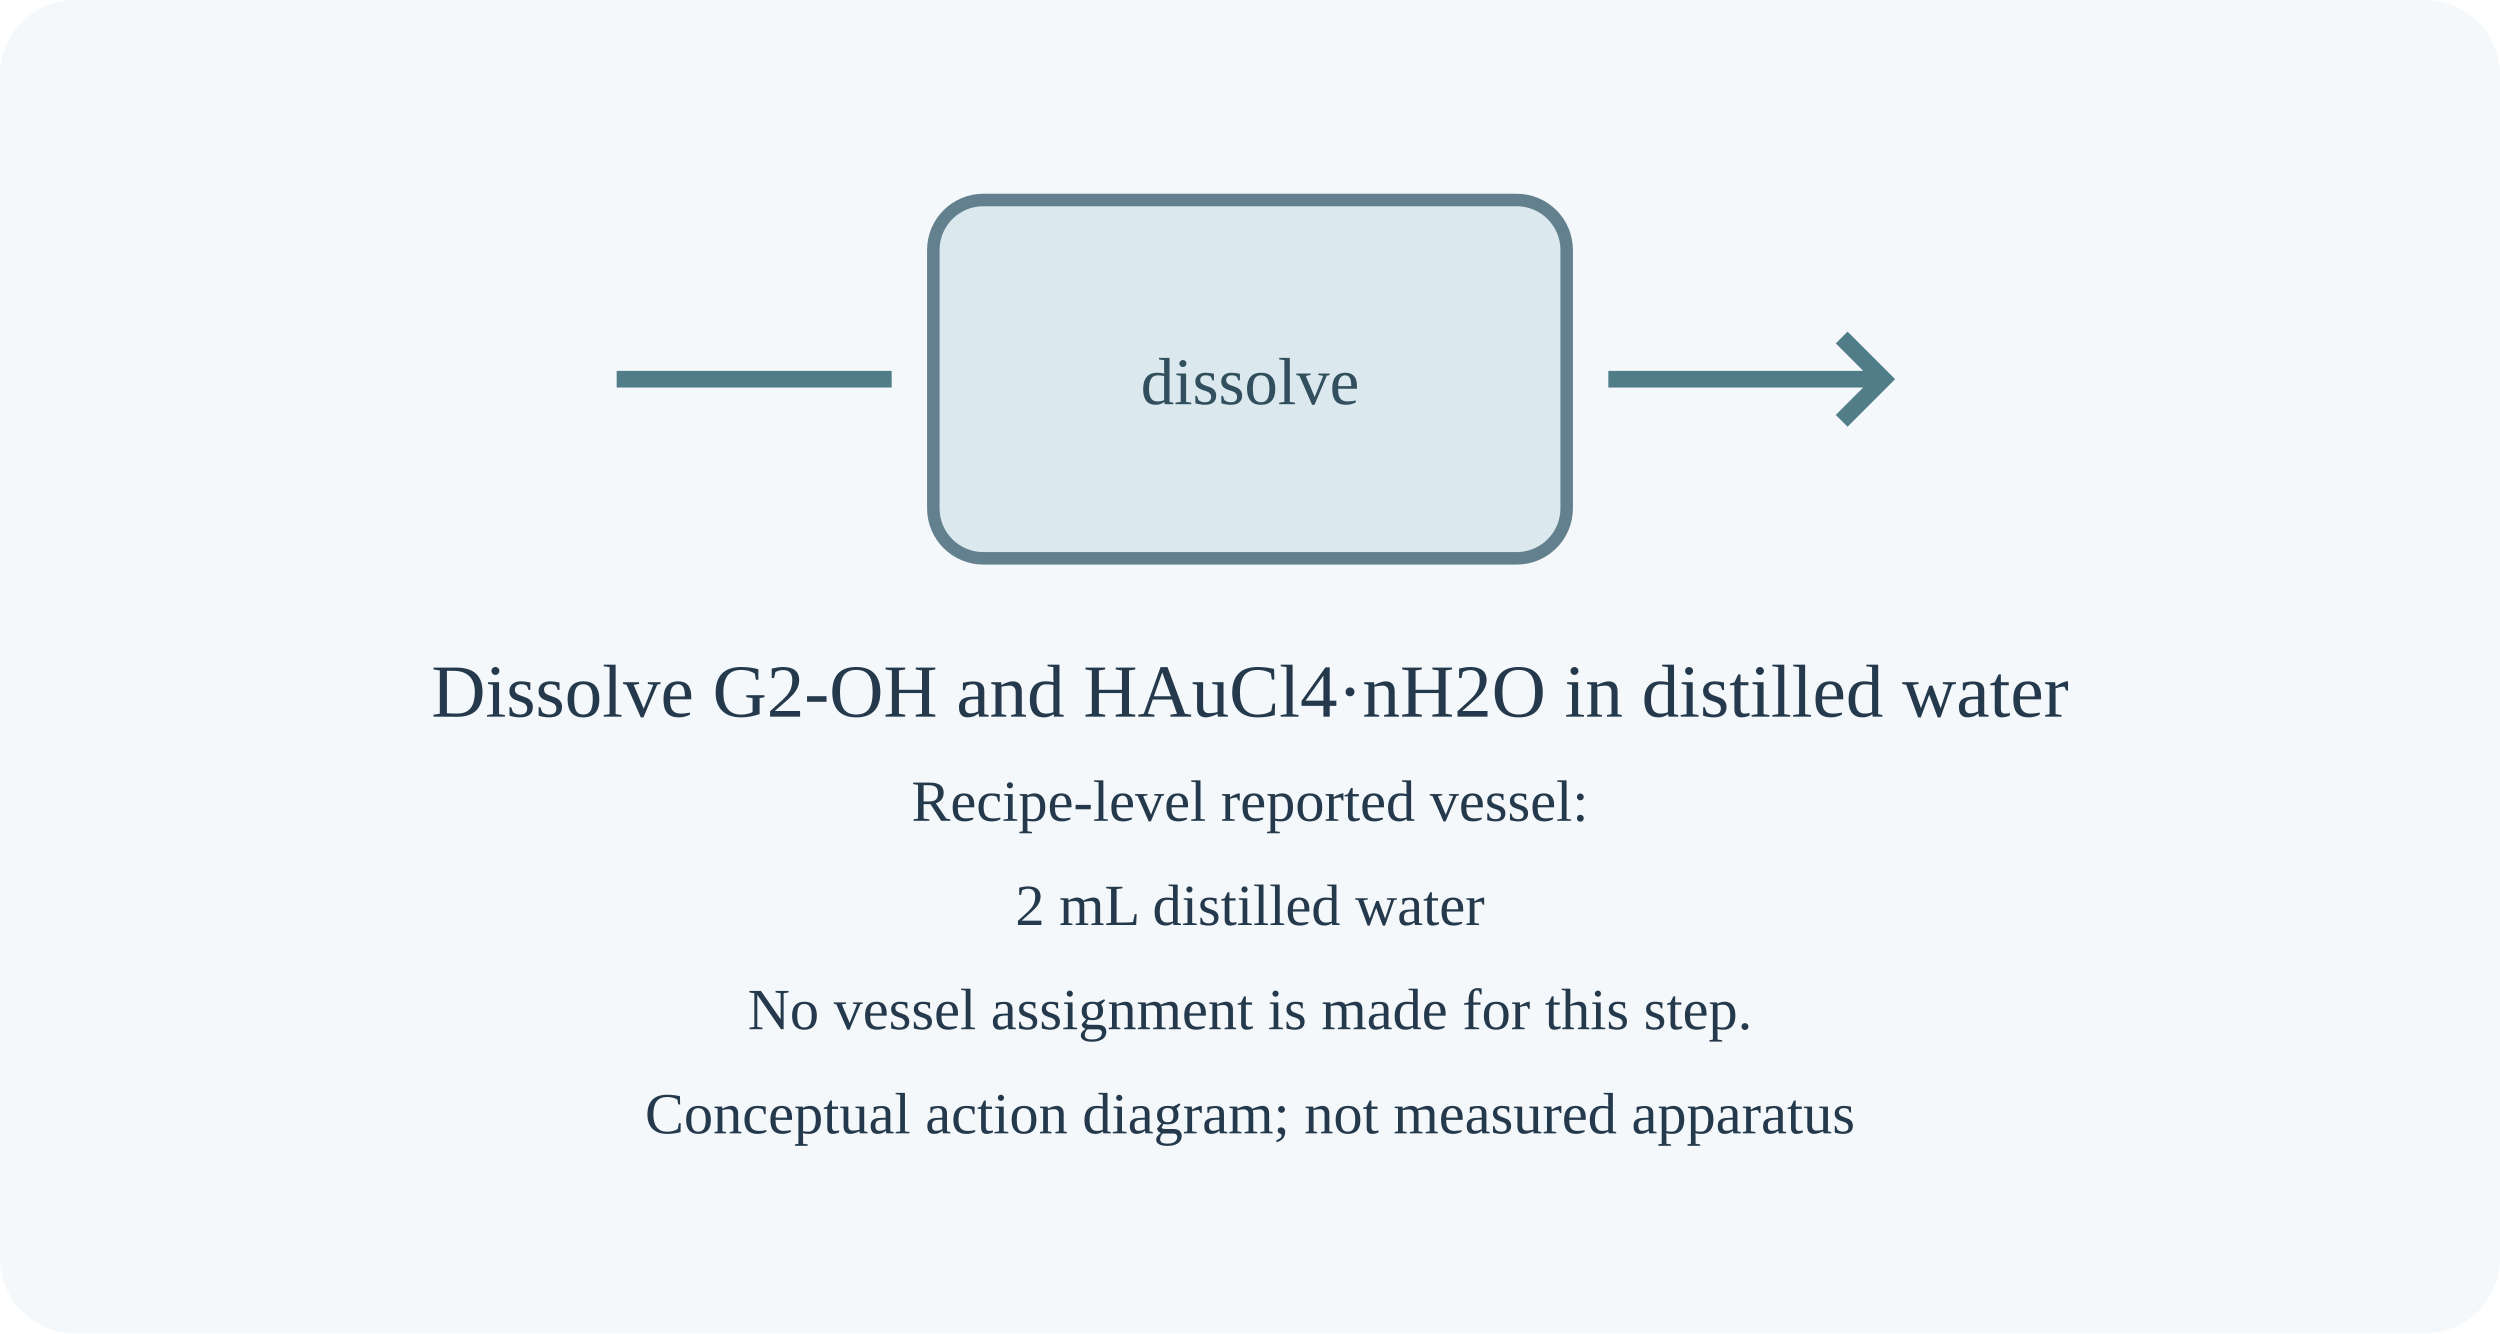
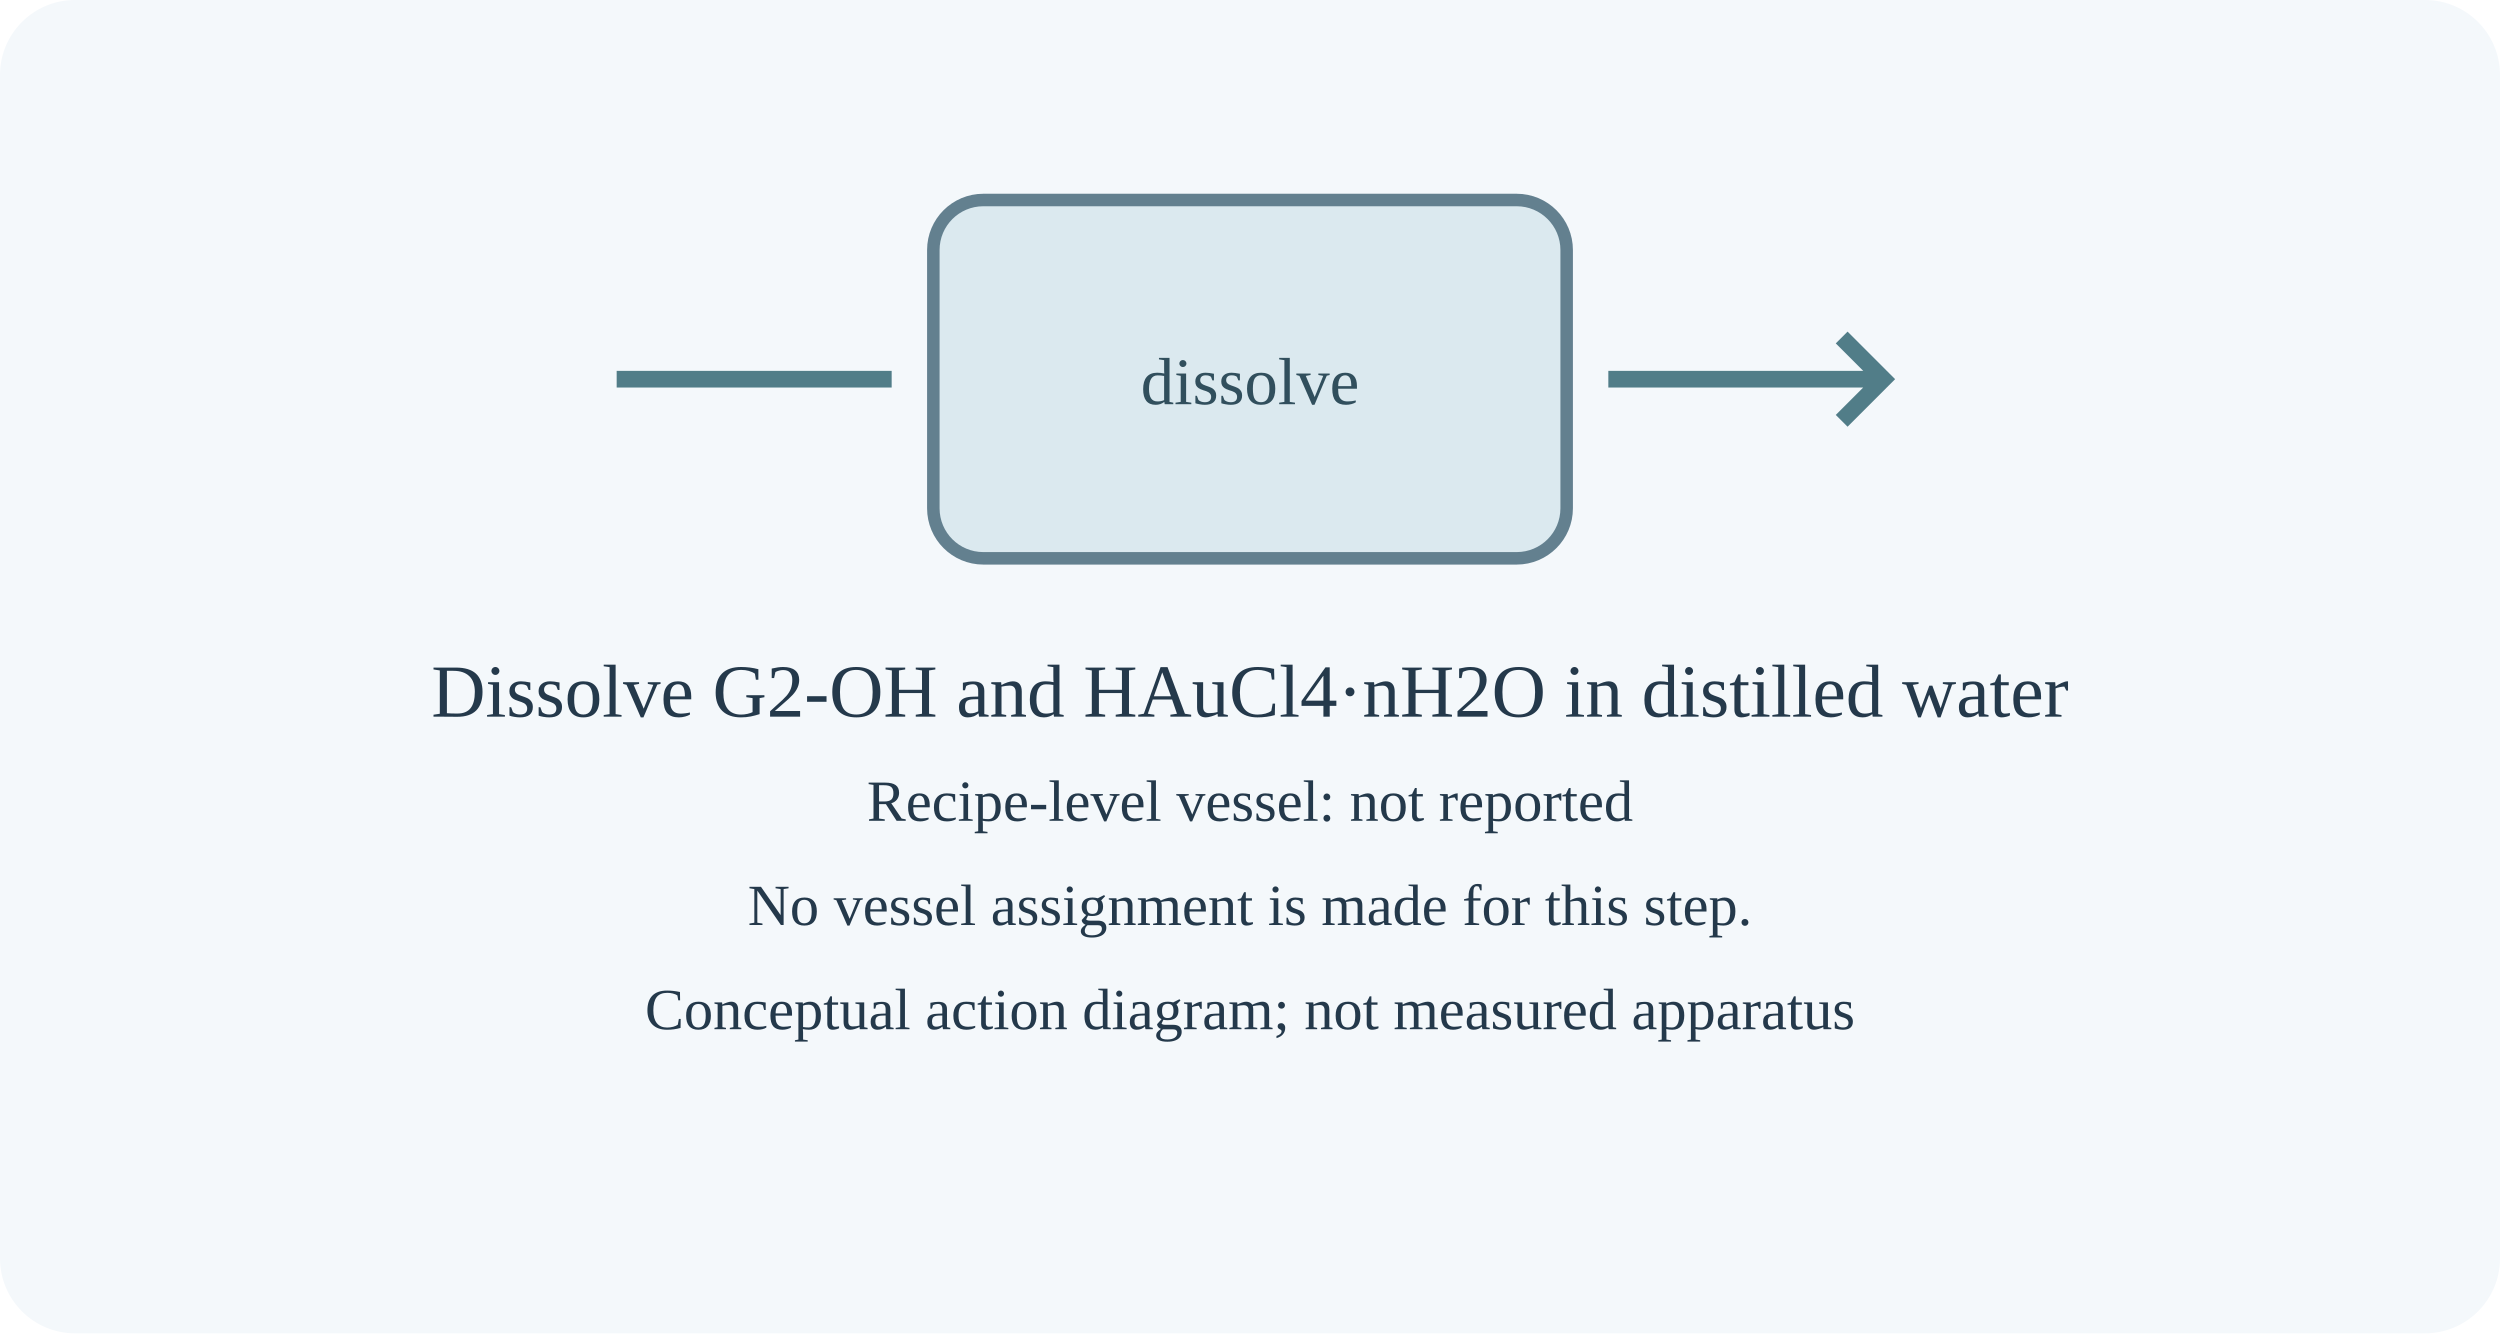
<svg xmlns="http://www.w3.org/2000/svg" viewBox="0 0 600 320" role="img" aria-labelledby="title desc">
  <rect width="600" height="320" rx="18" fill="#f4f8fb" />
  <rect x="224" y="48" width="152" height="86" rx="12" fill="#dbe9ef" stroke="#63808f" stroke-width="3" />
  <path d="M148 91H214M386 91H452M442 81L452 91 442 101" fill="none" stroke="#517d88" stroke-width="4" />
  <text x="300" y="97" text-anchor="middle" font-size="16" fill="#314f5d">dissolve</text>
  <text x="300" y="172" text-anchor="middle" font-size="18" fill="#24394b">Dissolve G2-OH and HAuCl4·nH2O in distilled water</text>
-   <text x="300" y="197" text-anchor="middle" font-size="14" fill="#24394b">Recipe-level reported vessel:</text>
-   <text x="300" y="222" text-anchor="middle" font-size="14" fill="#24394b">2 mL distilled water</text>
-   <text x="300" y="247" text-anchor="middle" font-size="14" fill="#24394b">No vessel assignment is made for this step.</text>
-   <text x="300" y="272" text-anchor="middle" font-size="14" fill="#24394b">Conceptual action diagram; not measured apparatus</text>
+   <text x="300" y="197" text-anchor="middle" font-size="14" fill="#24394b">Recipe-level vessel: not reported</text>
+   <text x="300" y="222" text-anchor="middle" font-size="14" fill="#24394b">No vessel assignment is made for this step.</text>
+   <text x="300" y="247" text-anchor="middle" font-size="14" fill="#24394b">Conceptual action diagram; not measured apparatus</text>
</svg>
